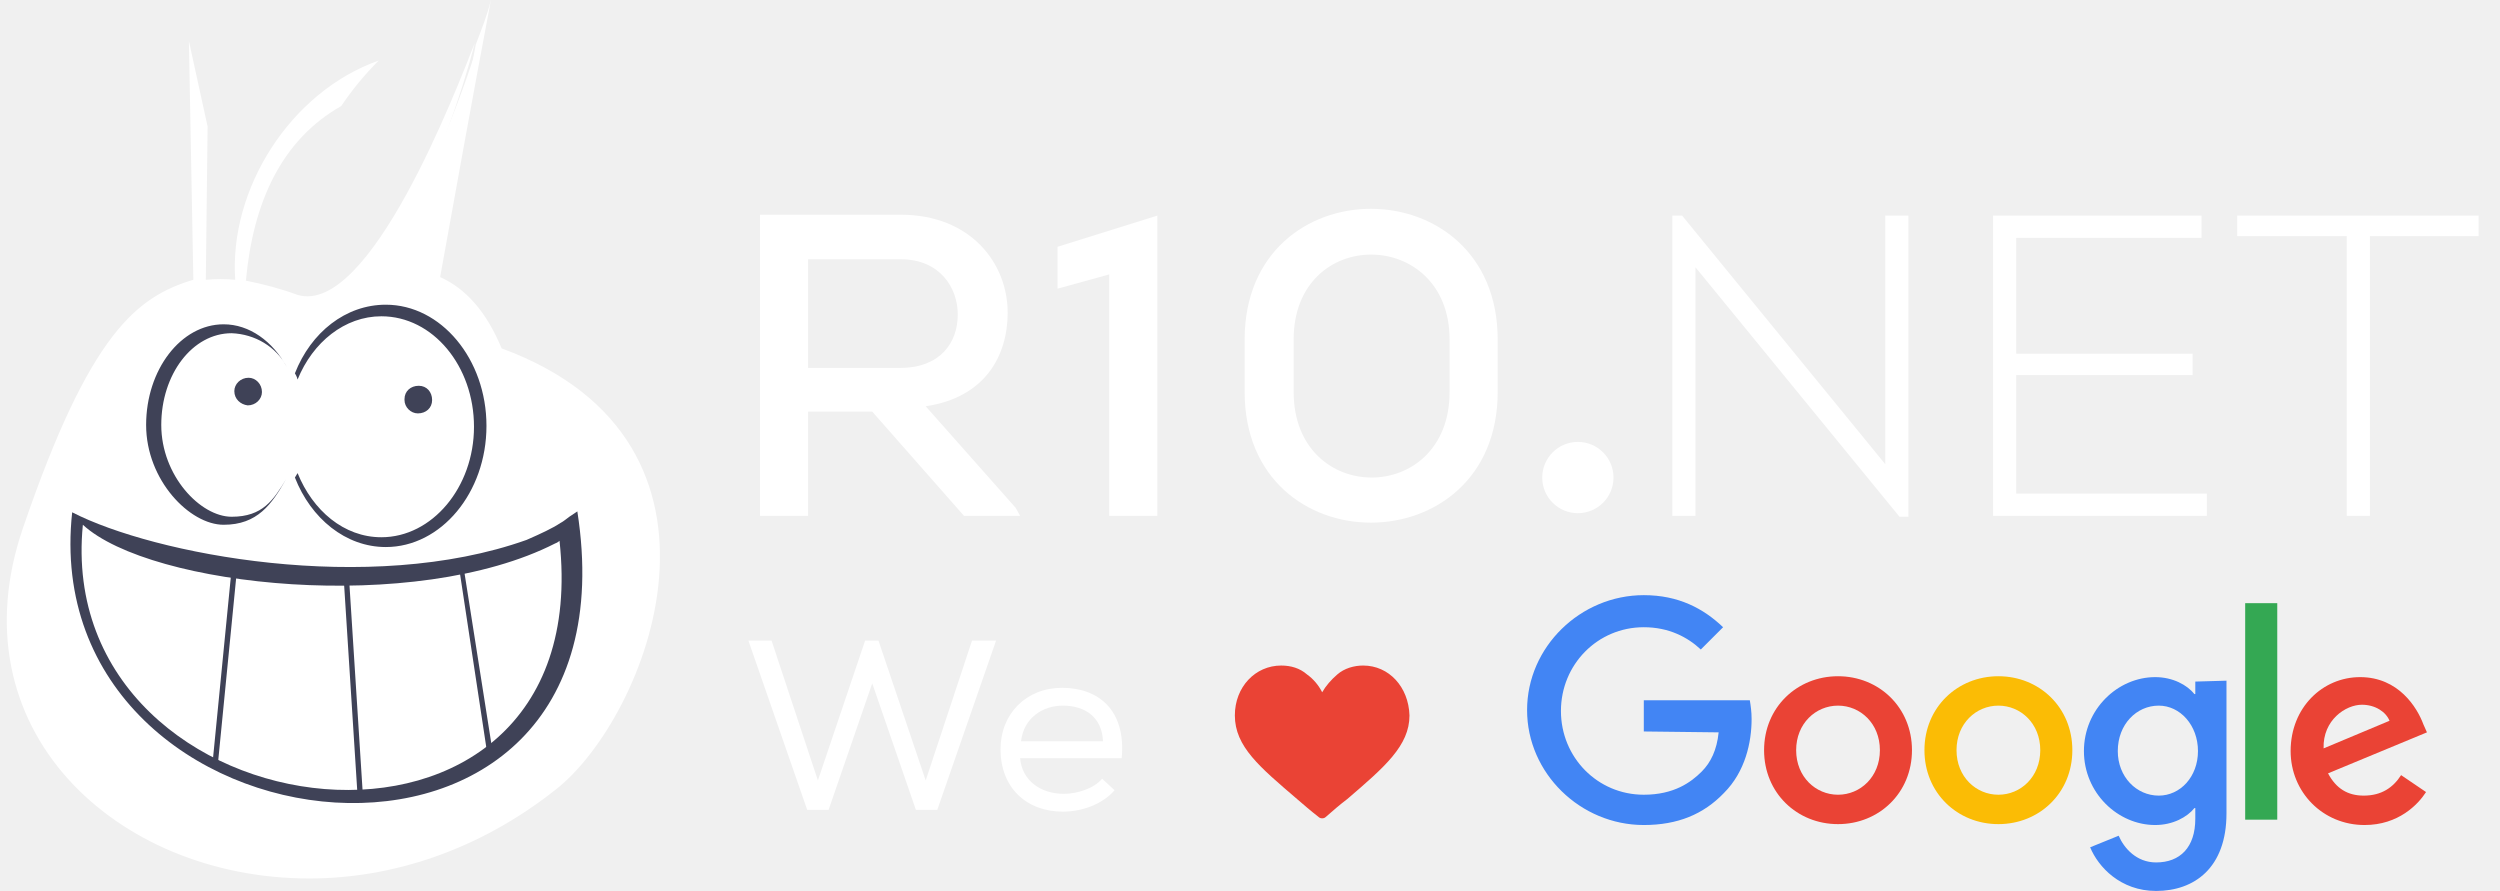
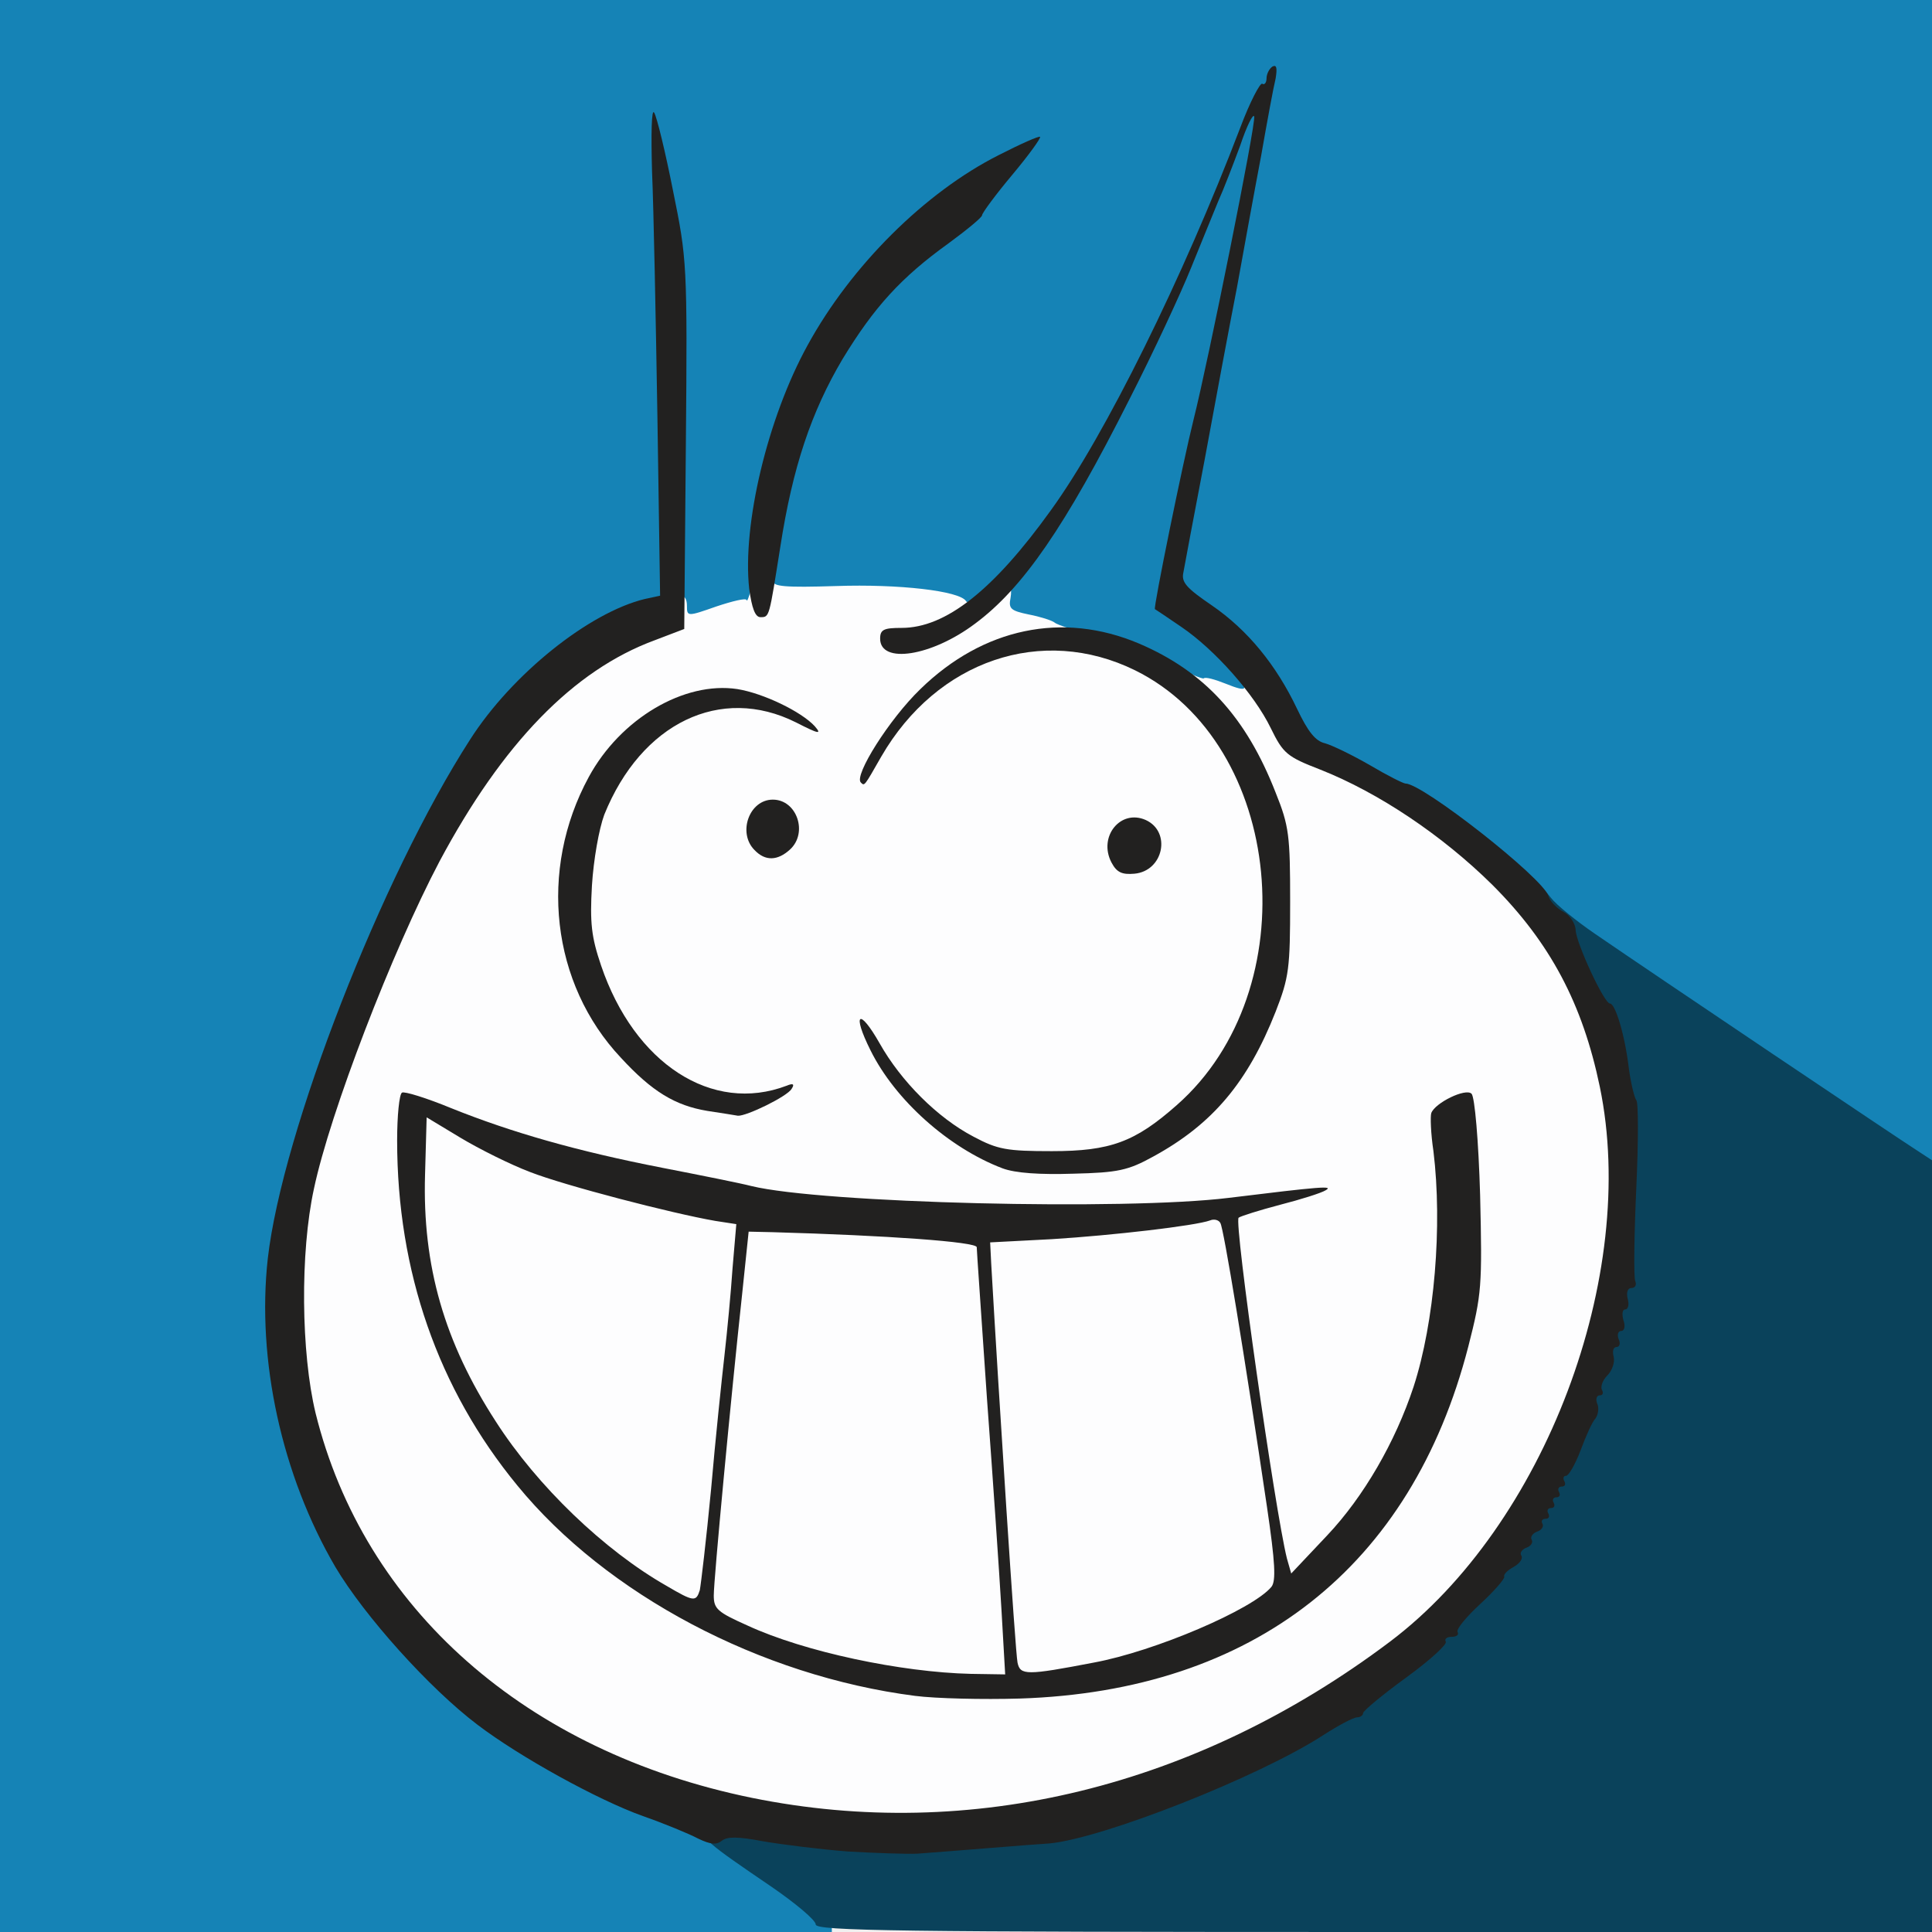
- <svg xmlns="http://www.w3.org/2000/svg" version="1.1" id="Layer_1" x="0px" y="0px" viewBox="0 0 280.6 100" style="enable-background:new 0 0 280.6 100;" xml:space="preserve">
-   <style type="text/css">
- 	.st0{enable-background:new    ;}
- 	.st1{fill:#FFFFFF;}
- 	.st2{fill:#3F4257;}
- 	.st3{fill-rule:evenodd;clip-rule:evenodd;fill:#3F4257;}
- 	.st4{fill-rule:evenodd;clip-rule:evenodd;fill:#EA4335;}
- 	.st5{fill:#EA4335;}
- 	.st6{fill:#FBBC05;}
- 	.st7{fill:#4285F4;}
- 	.st8{fill:#34A853;}
- </style>
-   <g>
-     <g class="st0">
-       <path class="st1" d="M114.5,57.9h-6.3L97.9,46.2h-7.2v11.7h-5.4V24.1c5.3,0,10.5,0,15.8,0c7.8,0,12,5.4,12,11    c0,4.8-2.5,9.5-9.2,10.5L114,57L114.5,57.9z M90.7,29.1v12.2H101c4.5,0,6.5-2.8,6.5-6c0-3-2-6.2-6.4-6.2H90.7z" />
-       <polygon class="st1" points="124.5,57.9 129.9,57.9 129.9,24.2 118.7,27.7 118.7,32.4 124.5,30.8   " />
-       <path class="st1" d="M139.7,38.1c0-19.6,28.4-19.5,28.4,0V44c0,19.5-28.4,19.6-28.4,0V38.1z M145.2,44c0,12.8,17.5,12.8,17.5,0    v-5.9c0-12.6-17.5-12.8-17.5,0V44z" />
-     </g>
-     <g class="st0">
-       <path class="st1" d="M188.8,24.2l22.8,27.9V24.2h2.6v33.8h-1L190.3,30v27.9h-2.6V24.2H188.8z" />
-       <path class="st1" d="M226.3,39.7h19.8v2.4h-19.8v13.3h21.4v2.5h-24V24.2h23.4v2.5h-20.8V39.7z" />
-       <path class="st1" d="M263.3,26.5h-12.2v-2.3h27.1v2.3h-12.2v31.4h-2.6V26.5z" />
-     </g>
-     <g id="Group_174_3_" transform="translate(-5071.999 -1624)">
-       <path class="st1" d="M5106.8,1722c-5.8,0-11.4-1.2-16.4-3.6c-4.9-2.3-9.1-5.7-12-9.8c-5-7.1-6.1-16-3-25l0-0.1    c7.8-22.5,13-25.7,18.7-27.4l0.5-0.1l0,0.2l0.8-0.1c0.5,0,0.9-0.1,1.4-0.1c0.6,0,1.2,0,1.8,0.1l0.8,0.1l0.4,0.1    c1.9,0.3,3.8,0.8,5.7,1.5l0,0l0,0c0.4,0.1,0.9,0.2,1.3,0.2c0,0,0,0,0,0c5.2,0,12.8-10.1,18.8-28.9c-0.3,1.7-1.1,6.5-1.4,8.1    c-1.2,6.5-2.3,12.7-3.2,17.7l-0.1,0.5l0.5,0.2c2.8,1.2,5,3.8,6.5,7.6l0.1,0.3l0.3,0.1c5.2,1.9,9.3,4.6,12.1,8    c2.5,3,4.2,6.5,4.8,10.5c0.9,5.3,0,11.6-2.5,17.6c-2.2,5.2-5.3,9.8-8.5,12.3C5126,1718.6,5116.6,1722,5106.8,1722L5106.8,1722z     M5094.2,1635.7l0.5,2.5l-0.2,16.8L5094.2,1635.7z M5099.2,1654.4c-0.2-8.7,5.1-17.6,12.8-21.7c-0.7,0.9-1.4,1.8-2,2.7    C5103.8,1639,5100.3,1645.3,5099.2,1654.4z" />
-       <g>
-         <path class="st1" d="M5128.3,1663.1c-1.7-4.1-4-6.7-6.9-8c1.5-8.3,3.6-20,5.7-31.1c-0.4,1.7-1.1,3.4-1.7,5     c-1.7,9.3-4.2,20.4-5.5,27.4c3.2,1.5,5.6,4.2,6.9,7.6c27.3,9.9,16.5,38.3,6.9,46.1c-28,22.7-67.7,4-57.3-26.9     c6.8-20.3,12.9-24.2,18.7-26v0c2.6-0.5,6.9,0.4,9.2,0.9c1.4,0.4,2.2,0.5,2.5,0.5c8,0.5,15.6-18.5,18.5-29.8     c-2.1,5.3-11.8,30.7-19.9,28.3c-1.9-0.7-3.8-1.2-5.8-1.6c0.8-8.8,4-15.8,10.7-19.6c1.2-1.8,2.7-3.6,4.2-5.1     c-9.9,3.5-16.8,14.4-16.1,24.6c-1.1-0.1-2.2-0.1-3.3,0l0.2-17.2l-2.1-9.6l0.5,26.8c-6.3,1.9-11.6,5.9-19.1,27.8l0,0     c-7.8,22.6,10.4,39.4,32.1,39.4c9.2,0,19-3.1,27.7-10C5144.6,1704.6,5157.1,1673.7,5128.3,1663.1z" />
-         <polygon class="st2" points="5114.7,1630.8 5114.7,1630.8 5114.7,1630.8    " />
-       </g>
-       <g id="Group_1_3_" transform="translate(5072 1624)">
-         <path id="Path_839_2_" class="st3" d="M33.1,41.9c1.8-4.6,5.7-7.7,10.2-7.7c6.2,0,11.3,6.1,11.3,13.6s-5.1,13.6-11.3,13.6     c-4.5,0-8.4-3.2-10.2-7.8c0.1-0.2,0.2-0.3,0.3-0.5c1.7,4.2,5.2,7.2,9.4,7.2c5.7,0,10.4-5.6,10.4-12.4s-4.6-12.4-10.4-12.4     c-4.1,0-7.7,2.9-9.4,7.1C33.3,42.2,33.2,42.1,33.1,41.9z M25.1,36.4c2.9,0,5.5,1.9,7.1,4.8c-1.2-2.3-3.6-3.7-6.2-3.8     c-4.4,0-7.9,4.6-7.9,10.3S22.5,58,26,58s4.7-1.9,6.1-4.2c-1.6,2.8-3.2,5.1-7,5.1c-3.8,0-8.7-5-8.7-11.2     C16.4,41.5,20.3,36.4,25.1,36.4L25.1,36.4z" />
-         <path id="Path_840_2_" class="st3" d="M27.8,45.5c0.9,0,1.6-0.7,1.6-1.5c0-0.9-0.7-1.6-1.5-1.6c-0.9,0-1.6,0.7-1.6,1.5     c0,0,0,0,0,0C26.3,44.8,27,45.4,27.8,45.5z" />
-         <path id="Path_842_2_" class="st3" d="M46.9,46.4c0.9,0,1.6-0.6,1.6-1.5c0-0.9-0.6-1.6-1.5-1.6s-1.6,0.6-1.6,1.5c0,0,0,0,0,0.1     C45.4,45.7,46.1,46.4,46.9,46.4z" />
-         <path id="Path_843_2_" class="st3" d="M26.1,62.8l0.6,0.1l-2.3,23.4l-0.6-0.1L26.1,62.8z" />
-         <path id="Path_844_2_" class="st3" d="M38.6,65.3l0.6,0l1.5,23.5l-0.6,0L38.6,65.3z" />
-         <path id="Path_845_2_" class="st3" d="M51.6,64.2l0.5-0.1l3.1,19.7L54.6,84L51.6,64.2z" />
-         <g>
-           <polygon class="st2" points="8.1,57.5 8.1,57.5 8.1,57.5 8.1,57.5     " />
-           <path class="st2" d="M8.1,57.5c-4.3,39.6,64.1,47.3,56.7-0.1c0,0,0,0,0,0c0,0,0,0,0,0s0,0,0,0c-0.3,0.2-0.6,0.4-0.9,0.6      c-0.3,0.2-0.6,0.5-1,0.7c-0.9,0.6-2.2,1.2-3.8,1.9C41.4,66.9,17.2,62.2,8.1,57.5 M9.3,58.9c7.6,7,37.3,10.1,53,2.1      c0,0,0.3-0.1,0.5-0.3C67.3,101.9,5.8,94.4,9.3,58.9z" />
-         </g>
-       </g>
-     </g>
-     <circle class="st1" cx="177.1" cy="53.6" r="4" />
-     <path id="Forma_1_3_" class="st4" d="M153,74.7c-1,0-2.1,0.3-2.9,1c-0.7,0.6-1.3,1.3-1.7,2c-0.4-0.8-1-1.5-1.7-2   c-0.8-0.7-1.8-1-2.9-1c-2.9,0-5.2,2.4-5.2,5.6c0,3.5,2.8,5.8,7,9.4c0.7,0.6,1.5,1.3,2.4,2c0.2,0.2,0.6,0.2,0.8,0   c0.8-0.7,1.6-1.4,2.4-2c4.2-3.6,7-6,7-9.4C158.1,77.1,155.9,74.7,153,74.7z" />
-     <g>
-       <path class="st1" d="M86.6,71.9l5.2,15.7l5.3-15.7h1.5l5.3,15.7l5.2-15.7h2.7l-6.6,19h-2.4l-4.9-14.2L93,90.9h-2.4l-6.6-19H86.6z" />
-       <path class="st1" d="M125.1,88.7c-1.4,1.6-3.7,2.4-5.8,2.4c-4.1,0-7-2.7-7-7c0-4,2.9-6.9,6.9-6.9c4.1,0,7.2,2.5,6.7,7.9h-11.4    c0.2,2.5,2.3,4,4.9,4c1.5,0,3.4-0.6,4.3-1.7L125.1,88.7L125.1,88.7z M123.8,83.2c-0.1-2.6-1.9-4-4.5-4c-2.3,0-4.4,1.4-4.7,4    L123.8,83.2L123.8,83.2z" />
-     </g>
-     <g>
-       <path class="st5" d="M214.6,84.2c0,4.8-3.7,8.3-8.3,8.3s-8.3-3.5-8.3-8.3c0-4.8,3.7-8.3,8.3-8.3S214.6,79.4,214.6,84.2z M211,84.2    c0-3-2.2-5-4.7-5s-4.7,2-4.7,5c0,3,2.2,5,4.7,5S211,87.2,211,84.2z" />
-       <path class="st6" d="M232.6,84.2c0,4.8-3.7,8.3-8.3,8.3s-8.3-3.5-8.3-8.3c0-4.8,3.7-8.3,8.3-8.3S232.6,79.4,232.6,84.2z M229,84.2    c0-3-2.2-5-4.7-5s-4.7,2-4.7,5c0,3,2.2,5,4.7,5S229,87.2,229,84.2z" />
-       <path class="st7" d="M249.9,76.4v14.9c0,6.1-3.6,8.7-7.9,8.7c-4,0-6.5-2.7-7.4-4.9l3.2-1.3c0.6,1.4,2,3,4.2,3    c2.7,0,4.4-1.7,4.4-4.9v-1.2h-0.1c-0.8,1-2.4,1.9-4.4,1.9c-4.2,0-8-3.6-8-8.3c0-4.7,3.8-8.3,8-8.3c2,0,3.6,0.9,4.4,1.9h0.1v-1.4    L249.9,76.4L249.9,76.4z M246.7,84.3c0-2.9-2-5.1-4.4-5.1c-2.5,0-4.6,2.1-4.6,5.1c0,2.9,2.1,5,4.6,5    C244.7,89.3,246.7,87.2,246.7,84.3z" />
-       <path class="st8" d="M255.6,67.7V92H252V67.7H255.6z" />
-       <path class="st5" d="M269.5,87l2.8,1.9c-0.9,1.4-3.1,3.7-6.9,3.7c-4.7,0-8.3-3.7-8.3-8.3c0-4.9,3.6-8.3,7.8-8.3    c4.3,0,6.4,3.4,7.1,5.3l0.4,0.9l-11.1,4.6c0.9,1.7,2.2,2.5,4,2.5C267.3,89.3,268.6,88.4,269.5,87L269.5,87z M260.8,84l7.4-3.1    c-0.4-1-1.6-1.8-3.1-1.8C263.3,79.1,260.7,80.8,260.8,84z" />
-       <path class="st7" d="M184.5,82.1v-3.5h11.9c0.1,0.6,0.2,1.3,0.2,2.1c0,2.6-0.7,5.9-3.1,8.3c-2.3,2.4-5.2,3.6-9,3.6    c-7.1,0-13.1-5.8-13.1-12.9c0-7.1,6-12.9,13.1-12.9c3.9,0,6.7,1.5,8.9,3.6l-2.5,2.5c-1.5-1.4-3.6-2.5-6.4-2.5    c-5.2,0-9.3,4.2-9.3,9.4c0,5.2,4.1,9.4,9.3,9.4c3.4,0,5.3-1.4,6.5-2.6c1-1,1.7-2.4,1.9-4.4L184.5,82.1z" />
-     </g>
+ <svg xmlns="http://www.w3.org/2000/svg" version="1.0" width="180px" height="180px" viewBox="0 0 180 180" preserveAspectRatio="xMidYMid meet">
+   <g fill="#1583b6">
+     <path d="M0 90 l0 -90 90 0 90 0 0 54.50 0 54.50 -1.45 0 c-0.80 0 -2.10 -0.50 -2.90 -1.15 -0.75 -0.65 -6.90 -4.85 -13.65 -9.35 -16.85 -11.25 -16.80 -11.20 -20.90 -15.40 -3.25 -3.20 -10.50 -8.60 -11.65 -8.60 -0.20 0 -1.70 -0.75 -3.30 -1.70 -1.65 -0.95 -3.50 -1.85 -4.20 -2.05 -0.90 -0.20 -1.60 -1.15 -2.70 -3.40 -1 -2.10 -1.55 -2.80 -1.65 -2.20 -0.15 0.80 -0.50 0.90 -2 0.70 -4.10 -0.60 -5.40 -1 -6.40 -1.90 -1.70 -1.55 -7.75 -3.90 -10.05 -3.95 -1.15 0 -2.20 -0.20 -2.35 -0.45 -0.20 -0.25 -1.20 -0.60 -2.30 -0.80 -1.10 -0.20 -2 -0.50 -2 -0.70 0 -0.20 -0.80 -0.25 -1.80 -0.15 -1.05 0.15 -1.95 0 -2.15 -0.35 -0.65 -1.05 -6.15 -1.70 -11.50 -1.35 -2.90 0.15 -5.35 0.45 -5.50 0.70 -0.40 0.45 -4.75 1.70 -7.15 2 -1.65 0.20 -1.90 0.05 -1.90 -0.80 0 -0.90 -0.20 -1 -1.50 -0.60 -3 0.85 -7.55 3.70 -10.50 6.60 -4.60 4.45 -8.65 11.15 -13.45 22 -5.95 13.50 -9.75 25.15 -10.50 32.05 -0.90 8.25 1.45 18.25 6.20 26.35 2.70 4.55 8.75 11.30 13.25 14.70 4.05 3.10 11.20 7 15.50 8.50 4.20 1.50 5.60 2.30 11.75 6.45 3.70 2.55 4.25 3.15 4.25 4.40 l0 1.45 -38.75 0 -38.75 0 0 -90z" />
+   </g>
+   <g fill="#fdfdfe">
+     <path d="M74 169.95 c-23.80 -3.05 -41.15 -16.90 -46.10 -36.80 -0.90 -3.60 -1.10 -5.80 -1.05 -12.15 0 -9.10 0.70 -12.80 4 -22 6.35 -17.65 11.85 -27.70 18.75 -34.30 3.70 -3.60 6.25 -5.25 9.85 -6.50 1.45 -0.55 2.85 -1.35 3.10 -1.85 0.65 -1.15 1.45 -1.10 1.45 0.10 0 1 0.05 1 2.75 0.05 1.50 -0.50 2.75 -0.80 2.80 -0.60 0.05 0.20 0.20 -0.20 0.40 -0.90 0.35 -1.30 2.05 -2.05 2.05 -0.90 0 0.55 1.10 0.65 5.90 0.50 5.85 -0.20 11.50 0.45 12.10 1.40 0.20 0.30 0.70 0.10 1.25 -0.50 0.50 -0.55 1.40 -1 2 -1 0.90 0 1.05 0.25 0.90 1.20 -0.20 1 0 1.20 1.70 1.55 1.05 0.20 2.15 0.55 2.40 0.75 0.30 0.25 2.05 0.80 3.95 1.20 1.90 0.45 4.85 1.60 6.60 2.50 1.70 0.95 3.25 1.60 3.35 1.50 0.15 -0.15 1.05 0.10 2.05 0.50 2.10 0.85 2.25 0.60 0.70 -1.10 l-1.15 -1.20 1.95 0.80 c2.65 1.10 2.95 1.40 4.25 4.25 1.10 2.25 1.45 2.55 4.50 3.75 5.50 2.15 11.45 6.15 16.10 10.75 8.05 8.05 11.30 17.30 10.80 30.80 -0.65 17.40 -8.40 33.70 -20.35 42.70 -11.35 8.55 -24.25 13.90 -37.25 15.50 -5.10 0.60 -14.90 0.65 -19.75 0z m62.35 -53 c0.30 -5.10 -0.20 -12.45 -0.80 -12.45 -0.20 0 -0.35 3.65 -0.35 8.15 0.05 4.45 -0.10 9.35 -0.30 10.85 l-0.35 2.75 0.75 -2.25 c0.45 -1.25 0.90 -4.40 1.05 -7.05z m-49.70 -3.30 c-1.20 -0.10 -3.10 -0.10 -4.25 0 -1.20 0.10 -0.25 0.20 2.10 0.20 2.35 0 3.30 -0.10 2.15 -0.20z m-8 -0.50 c-0.65 -0.10 -1.65 -0.10 -2.25 0 -0.65 0.10 -0.15 0.20 1.10 0.20 1.25 0 1.75 -0.10 1.15 -0.20z m-4.75 -0.50 c-0.80 -0.10 -2 -0.10 -2.75 0 -0.80 0.10 -0.15 0.20 1.35 0.20 1.50 0 2.15 -0.10 1.40 -0.20z" />
+   </g>
+   <g fill="#0a425b">
+     <path d="M76 179.30 c0 -0.40 -1.85 -1.95 -4.10 -3.50 -6.10 -4.15 -6.60 -4.55 -6.25 -5.50 0.40 -1 2.70 -1.05 8.35 -0.05 8.20 1.45 20.85 0.70 28.85 -1.70 6.10 -1.85 14.70 -5.65 18.95 -8.40 1.40 -0.90 2.80 -1.65 3.15 -1.65 0.30 0 0.55 -0.20 0.55 -0.40 0 -0.20 1.70 -1.60 3.75 -3.10 2.05 -1.50 3.75 -2.95 3.75 -3.25 0 -0.25 1.25 -1.70 2.75 -3.20 1.50 -1.45 2.75 -2.85 2.75 -3.10 0 -0.20 0.30 -0.60 0.65 -0.80 0.65 -0.40 1.15 -1.20 3.55 -5.65 0.80 -1.50 1.65 -2.85 1.85 -3 0.55 -0.40 2.25 -5 2.65 -7.10 0.20 -1.05 0.55 -1.90 0.80 -1.90 0.30 0 0.50 -0.45 0.50 -1 0 -0.55 0.45 -2.65 1 -4.65 1.30 -4.65 1.80 -13.90 1.05 -18.85 -0.65 -4.25 -1.55 -7.50 -2.05 -7.50 -0.55 0 -3.05 -5.45 -3.35 -7.30 -0.20 -1.25 -0.55 -1.70 -1.20 -1.70 -0.75 0 -0.95 -0.35 -0.95 -1.75 0 -2.05 0.30 -2.15 1.50 -0.60 0.50 0.65 2.35 2.15 4.10 3.35 5.60 3.85 28.45 19.20 29.95 20.15 l1.45 0.95 0 35.95 0 35.95 -52 0 c-44.35 0 -52 -0.10 -52 -0.70z" />
+   </g>
+   <g fill="#222120">
+     <path d="M79 172.50 c-2.60 -0.20 -6.15 -0.65 -7.90 -0.95 -2.35 -0.45 -3.35 -0.45 -3.85 -0.05 -0.50 0.40 -1.05 0.35 -2.20 -0.20 -0.85 -0.45 -3.15 -1.40 -5.15 -2.10 -4.20 -1.50 -11.45 -5.50 -15.40 -8.50 -4.50 -3.40 -10.55 -10.15 -13.25 -14.70 -5 -8.55 -7.35 -19.30 -6.30 -28.75 1.35 -11.80 10.60 -35.55 18.85 -48.35 3.90 -6.10 11.10 -11.85 16.30 -13.10 l1.40 -0.30 -0.25 -16.65 c-0.15 -9.10 -0.35 -19.40 -0.50 -22.85 -0.10 -3.55 -0.05 -5.95 0.20 -5.50 0.25 0.40 1.05 3.70 1.75 7.25 1.30 6.40 1.35 6.75 1.20 23.70 l-0.15 17.15 -2.75 1.05 c-7.60 2.80 -14.20 9.65 -20.05 20.60 -4.40 8.35 -10.20 23.40 -11.70 30.50 -1.30 5.95 -1.20 15.30 0.15 20.90 4.50 18.20 19.60 31.55 40.65 35.85 20.40 4.15 41.45 -1 59.45 -14.55 14.40 -10.85 23.20 -34.10 19.55 -51.70 -1.60 -7.70 -4.60 -13.40 -10 -18.80 -4.65 -4.60 -10.60 -8.60 -16.05 -10.75 -3.10 -1.20 -3.45 -1.50 -4.60 -3.85 -1.55 -3.20 -5.25 -7.35 -8.35 -9.45 -1.25 -0.85 -2.35 -1.60 -2.45 -1.65 -0.15 -0.15 2.60 -13.65 3.60 -17.65 1.35 -5.35 5.85 -27.70 5.65 -28.25 -0.10 -0.30 -0.70 0.90 -1.30 2.70 -0.65 1.75 -1.55 4.10 -2.05 5.20 -0.45 1.10 -1.60 3.90 -2.55 6.25 -0.95 2.35 -3.50 7.85 -5.75 12.25 -5.95 11.80 -9.90 17.55 -14.35 20.85 -4.05 3.05 -8.85 3.80 -8.85 1.40 0 -0.85 0.35 -1 2 -1 4.10 0 8.55 -3.50 13.90 -10.95 5.05 -6.95 12.35 -21.75 17.65 -35.65 0.90 -2.40 1.85 -4.20 2.05 -4.10 0.20 0.15 0.40 -0.10 0.40 -0.50 0 -0.40 0.25 -0.90 0.55 -1.10 0.40 -0.20 0.45 0.15 0.30 1.10 -0.20 0.80 -0.80 4.05 -1.35 7.20 -0.60 3.15 -1.60 8.65 -2.25 12.25 -0.70 3.60 -2.05 10.80 -3 16 -1 5.25 -1.90 10 -2 10.60 -0.20 0.90 0.30 1.45 2.65 3.05 3.35 2.30 6 5.55 7.95 9.65 1 2.10 1.70 3 2.60 3.20 0.70 0.20 2.55 1.10 4.20 2.05 1.60 0.95 3.10 1.70 3.30 1.70 1.60 0 12.75 8.75 13.30 10.45 0.15 0.50 0.75 1.15 1.40 1.50 0.60 0.30 1.15 1.10 1.15 1.75 0.10 1.25 2.65 6.80 3.20 6.80 0.50 0 1.40 3 1.75 6 0.20 1.50 0.55 2.85 0.70 3 0.20 0.15 0.20 3.85 0 8.20 -0.20 4.40 -0.25 8.25 -0.10 8.65 0.15 0.35 0 0.65 -0.35 0.65 -0.35 0 -0.50 0.40 -0.35 1 0.15 0.55 0.05 1 -0.25 1 -0.25 0 -0.30 0.45 -0.15 1 0.20 0.55 0.10 1 -0.20 1 -0.30 0 -0.40 0.35 -0.25 0.75 0.20 0.40 0.10 0.75 -0.20 0.75 -0.30 0 -0.40 0.40 -0.25 0.95 0.10 0.50 -0.15 1.25 -0.60 1.70 -0.45 0.45 -0.65 1.05 -0.50 1.35 0.15 0.25 0.10 0.50 -0.20 0.50 -0.30 0 -0.40 0.35 -0.25 0.75 0.20 0.40 0.10 1.05 -0.15 1.40 -0.30 0.30 -0.90 1.65 -1.40 3 -0.50 1.30 -1.10 2.35 -1.35 2.35 -0.25 0 -0.30 0.25 -0.15 0.50 0.15 0.30 0.05 0.50 -0.25 0.50 -0.30 0 -0.40 0.25 -0.25 0.50 0.15 0.30 0.05 0.50 -0.25 0.50 -0.30 0 -0.40 0.25 -0.25 0.50 0.15 0.30 0.05 0.50 -0.25 0.50 -0.30 0 -0.40 0.25 -0.25 0.50 0.15 0.30 0.05 0.50 -0.25 0.50 -0.30 0 -0.45 0.20 -0.30 0.45 0.15 0.25 -0.05 0.60 -0.50 0.75 -0.40 0.15 -0.65 0.50 -0.50 0.75 0.15 0.25 -0.05 0.60 -0.50 0.75 -0.40 0.15 -0.65 0.50 -0.45 0.75 0.15 0.30 -0.20 0.75 -0.75 1.05 -0.55 0.30 -0.95 0.70 -0.85 0.90 0.05 0.20 -0.95 1.35 -2.25 2.55 -1.30 1.20 -2.25 2.35 -2.10 2.60 0.15 0.25 -0.10 0.45 -0.55 0.45 -0.45 0 -0.70 0.20 -0.55 0.45 0.15 0.25 -1.50 1.75 -3.70 3.35 -2.20 1.60 -4 3.10 -4 3.30 0 0.20 -0.25 0.40 -0.55 0.40 -0.35 0 -1.75 0.75 -3.15 1.65 -6 3.90 -20.60 9.65 -25.55 10.10 -1.65 0.10 -9.45 0.75 -12.25 0.95 -0.95 0.05 -3.90 -0.05 -6.50 -0.20z" />
+     <path d="M85.25 158 c-14.40 -1.85 -28.75 -9.45 -37.05 -19.60 -7.40 -9 -11.20 -19.95 -11.20 -32.15 0 -2.30 0.20 -4.30 0.45 -4.45 0.20 -0.15 2.30 0.50 4.60 1.45 5.60 2.25 11.70 4 19.65 5.55 3.60 0.70 7.35 1.45 8.30 1.70 6.55 1.60 34.80 2.30 44.50 1.10 8.55 -1.05 9.80 -1.15 9 -0.70 -0.40 0.25 -2.30 0.85 -4.25 1.35 -1.90 0.50 -3.65 1.05 -3.85 1.20 -0.45 0.40 3.40 27.35 4.50 31.75 l0.40 1.40 3.35 -3.55 c3.40 -3.60 6.35 -8.70 8.05 -13.85 1.95 -6 2.70 -15 1.85 -21.95 -0.25 -1.65 -0.30 -3.25 -0.20 -3.55 0.35 -0.95 3.20 -2.35 3.75 -1.80 0.30 0.30 0.65 4.35 0.80 9.45 0.20 8.50 0.15 9.20 -1.10 14.10 -5.30 20.55 -20 32.10 -41.80 32.80 -3.45 0.10 -7.80 0 -9.75 -0.25z m8.05 -8.10 c-0.20 -3.40 -0.80 -12.20 -1.35 -19.65 -0.50 -7.40 -0.95 -13.75 -0.95 -14.05 0 -0.50 -8.35 -1.10 -19 -1.40 l-2.25 -0.05 -0.60 5.75 c-1.05 9.70 -2.65 26.65 -2.65 28.15 0 1.25 0.35 1.55 3.15 2.80 5.30 2.45 14.30 4.35 20.80 4.50 l3.20 0.05 -0.35 -6.10z m8.60 5 c5.70 -1.05 14.80 -4.95 16.55 -7.05 0.45 -0.55 0.35 -2.30 -0.40 -7.40 -2.10 -14.20 -4.05 -26.05 -4.35 -26.50 -0.15 -0.30 -0.60 -0.40 -0.95 -0.25 -1.35 0.50 -9.10 1.40 -14.75 1.75 l-5.75 0.30 0.10 2 c0.70 12.25 2.25 36.25 2.45 37.15 0.25 1.20 0.85 1.20 7.10 0z m-36.70 -6.75 c0.10 -0.50 0.60 -4.70 1.05 -9.40 0.40 -4.65 1 -10.30 1.25 -12.50 0.25 -2.20 0.60 -5.85 0.75 -8.10 l0.35 -4.10 -1.95 -0.30 c-4.05 -0.70 -14.05 -3.30 -17.25 -4.55 -1.85 -0.70 -4.75 -2.15 -6.50 -3.20 l-3.15 -1.90 -0.15 5.35 c-0.25 8.50 1.80 15.60 6.60 23 3.85 6 10.10 12 15.90 15.30 2.55 1.50 2.75 1.50 3.10 0.40z" />
+     <path d="M93.40 108.85 c-5 -1.90 -10 -6.35 -12.30 -11 -1.75 -3.50 -1.05 -4 0.85 -0.65 2 3.55 5.40 6.95 8.75 8.70 2.25 1.20 3.10 1.35 7.30 1.35 5.45 0 7.75 -0.85 11.65 -4.30 12.20 -10.75 10 -33.65 -3.90 -40.50 -8.65 -4.25 -18.45 -0.95 -23.65 8.05 -1.60 2.80 -1.55 2.75 -1.90 2.40 -0.65 -0.65 2.65 -5.90 5.55 -8.70 5.85 -5.70 13.25 -7.25 20.35 -4.25 6.10 2.60 10 6.85 12.75 13.90 1.25 3.10 1.35 4 1.35 10.15 0 6.20 -0.10 7.05 -1.35 10.25 -2.60 6.60 -5.90 10.50 -11.40 13.50 -2.35 1.30 -3.30 1.50 -7.45 1.60 -3.10 0.10 -5.40 -0.05 -6.60 -0.50z" />
+     <path d="M65.90 103.50 c-3 -0.50 -5.15 -1.80 -8.05 -4.95 -6.50 -6.90 -7.70 -17.50 -3 -26.15 2.95 -5.45 8.90 -8.95 13.85 -8.20 2.45 0.40 5.95 2.10 7.20 3.45 0.70 0.80 0.40 0.75 -1.75 -0.35 -7 -3.50 -14.40 0.05 -17.85 8.60 -0.50 1.35 -1 4.20 -1.15 6.60 -0.20 3.50 -0.05 4.80 0.85 7.45 3.10 9.15 10.35 13.85 17.30 11.20 0.60 -0.25 0.75 -0.15 0.45 0.30 -0.40 0.70 -4.20 2.55 -5 2.50 -0.25 -0.05 -1.55 -0.25 -2.85 -0.45z" />
+     <path d="M103.55 80.35 c-1.25 -2.40 0.85 -5 3.20 -3.95 2.40 1.10 1.65 4.75 -1.05 5 -1.15 0.10 -1.65 -0.10 -2.15 -1.05z" />
+     <path d="M70.30 79.20 c-1.60 -1.60 -0.50 -4.70 1.70 -4.70 2.25 0 3.30 3.10 1.60 4.65 -1.15 1.05 -2.30 1.10 -3.30 0.05z" />
+     <path d="M69.80 54.85 c-0.65 -5.95 1.70 -15.90 5.45 -22.70 4.05 -7.40 10.95 -14.25 17.80 -17.70 2.05 -1.05 3.75 -1.80 3.85 -1.70 0.10 0.10 -1.05 1.70 -2.60 3.55 -1.55 1.85 -2.80 3.55 -2.80 3.75 0 0.20 -1.40 1.35 -3.10 2.60 -4.45 3.20 -6.95 5.95 -9.90 10.80 -2.90 4.90 -4.65 10.05 -5.80 17.50 -1.05 6.60 -1 6.55 -1.85 6.55 -0.50 0 -0.80 -0.85 -1.05 -2.65z" />
  </g>
</svg>
